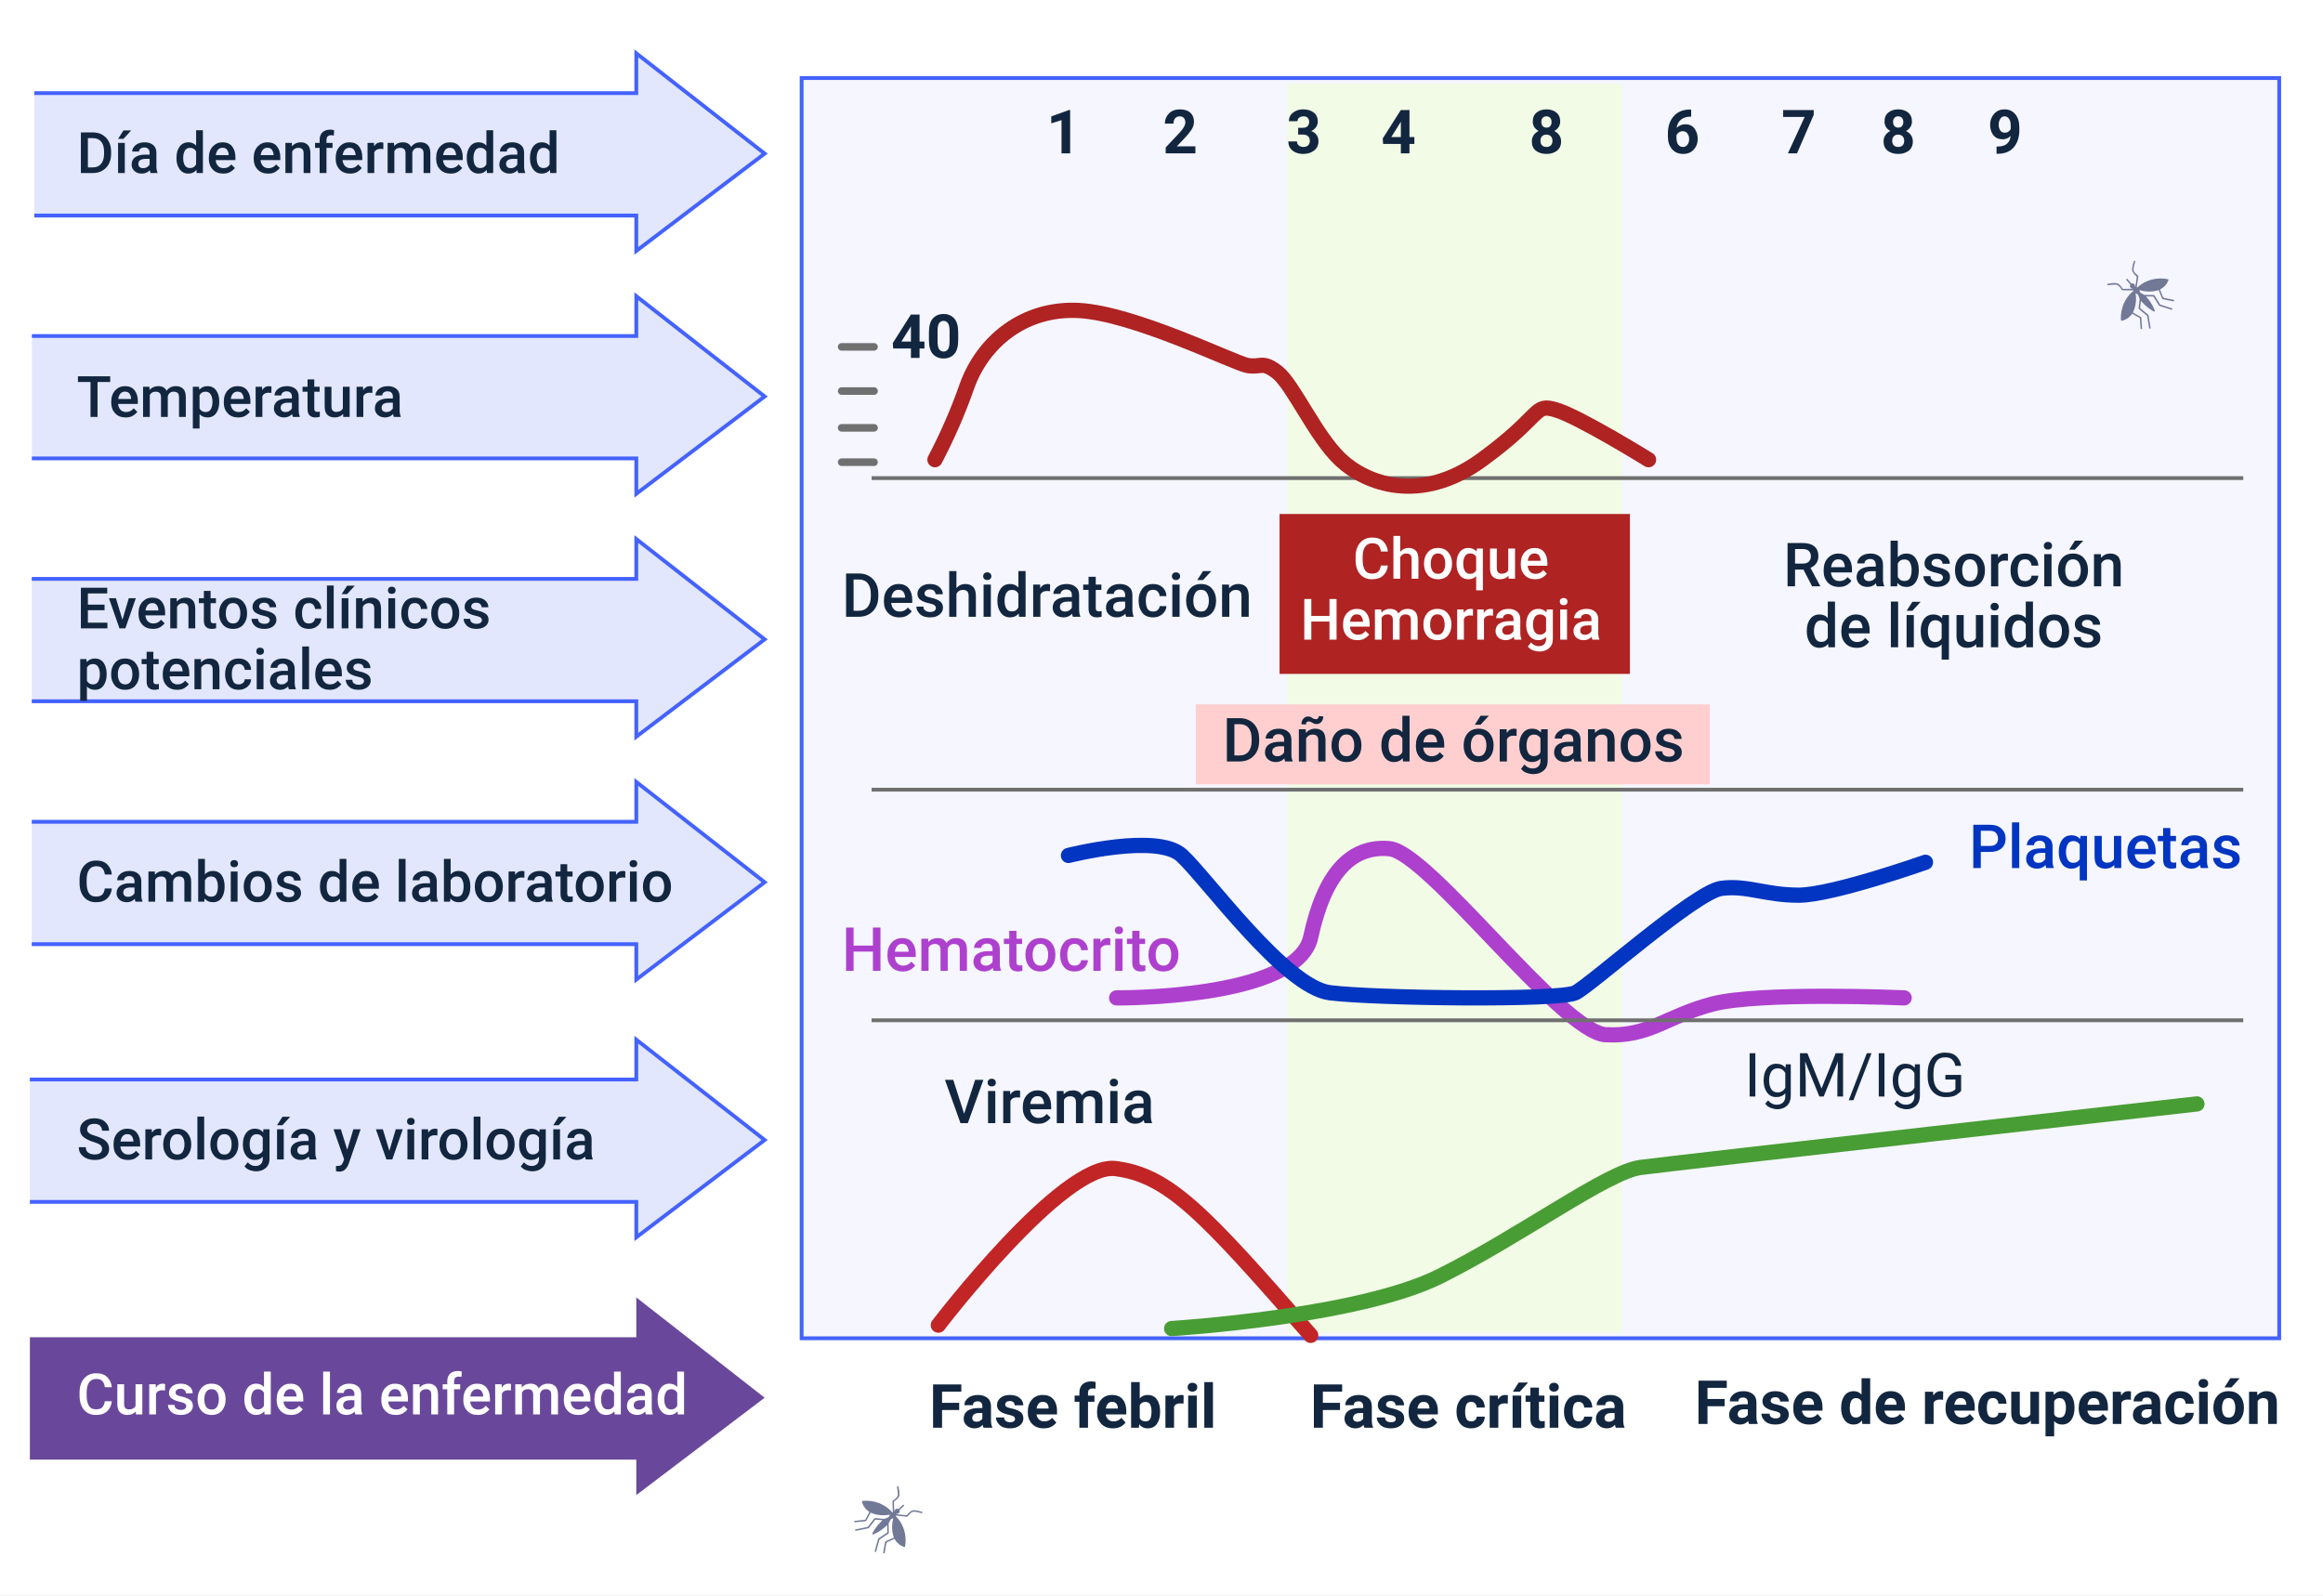
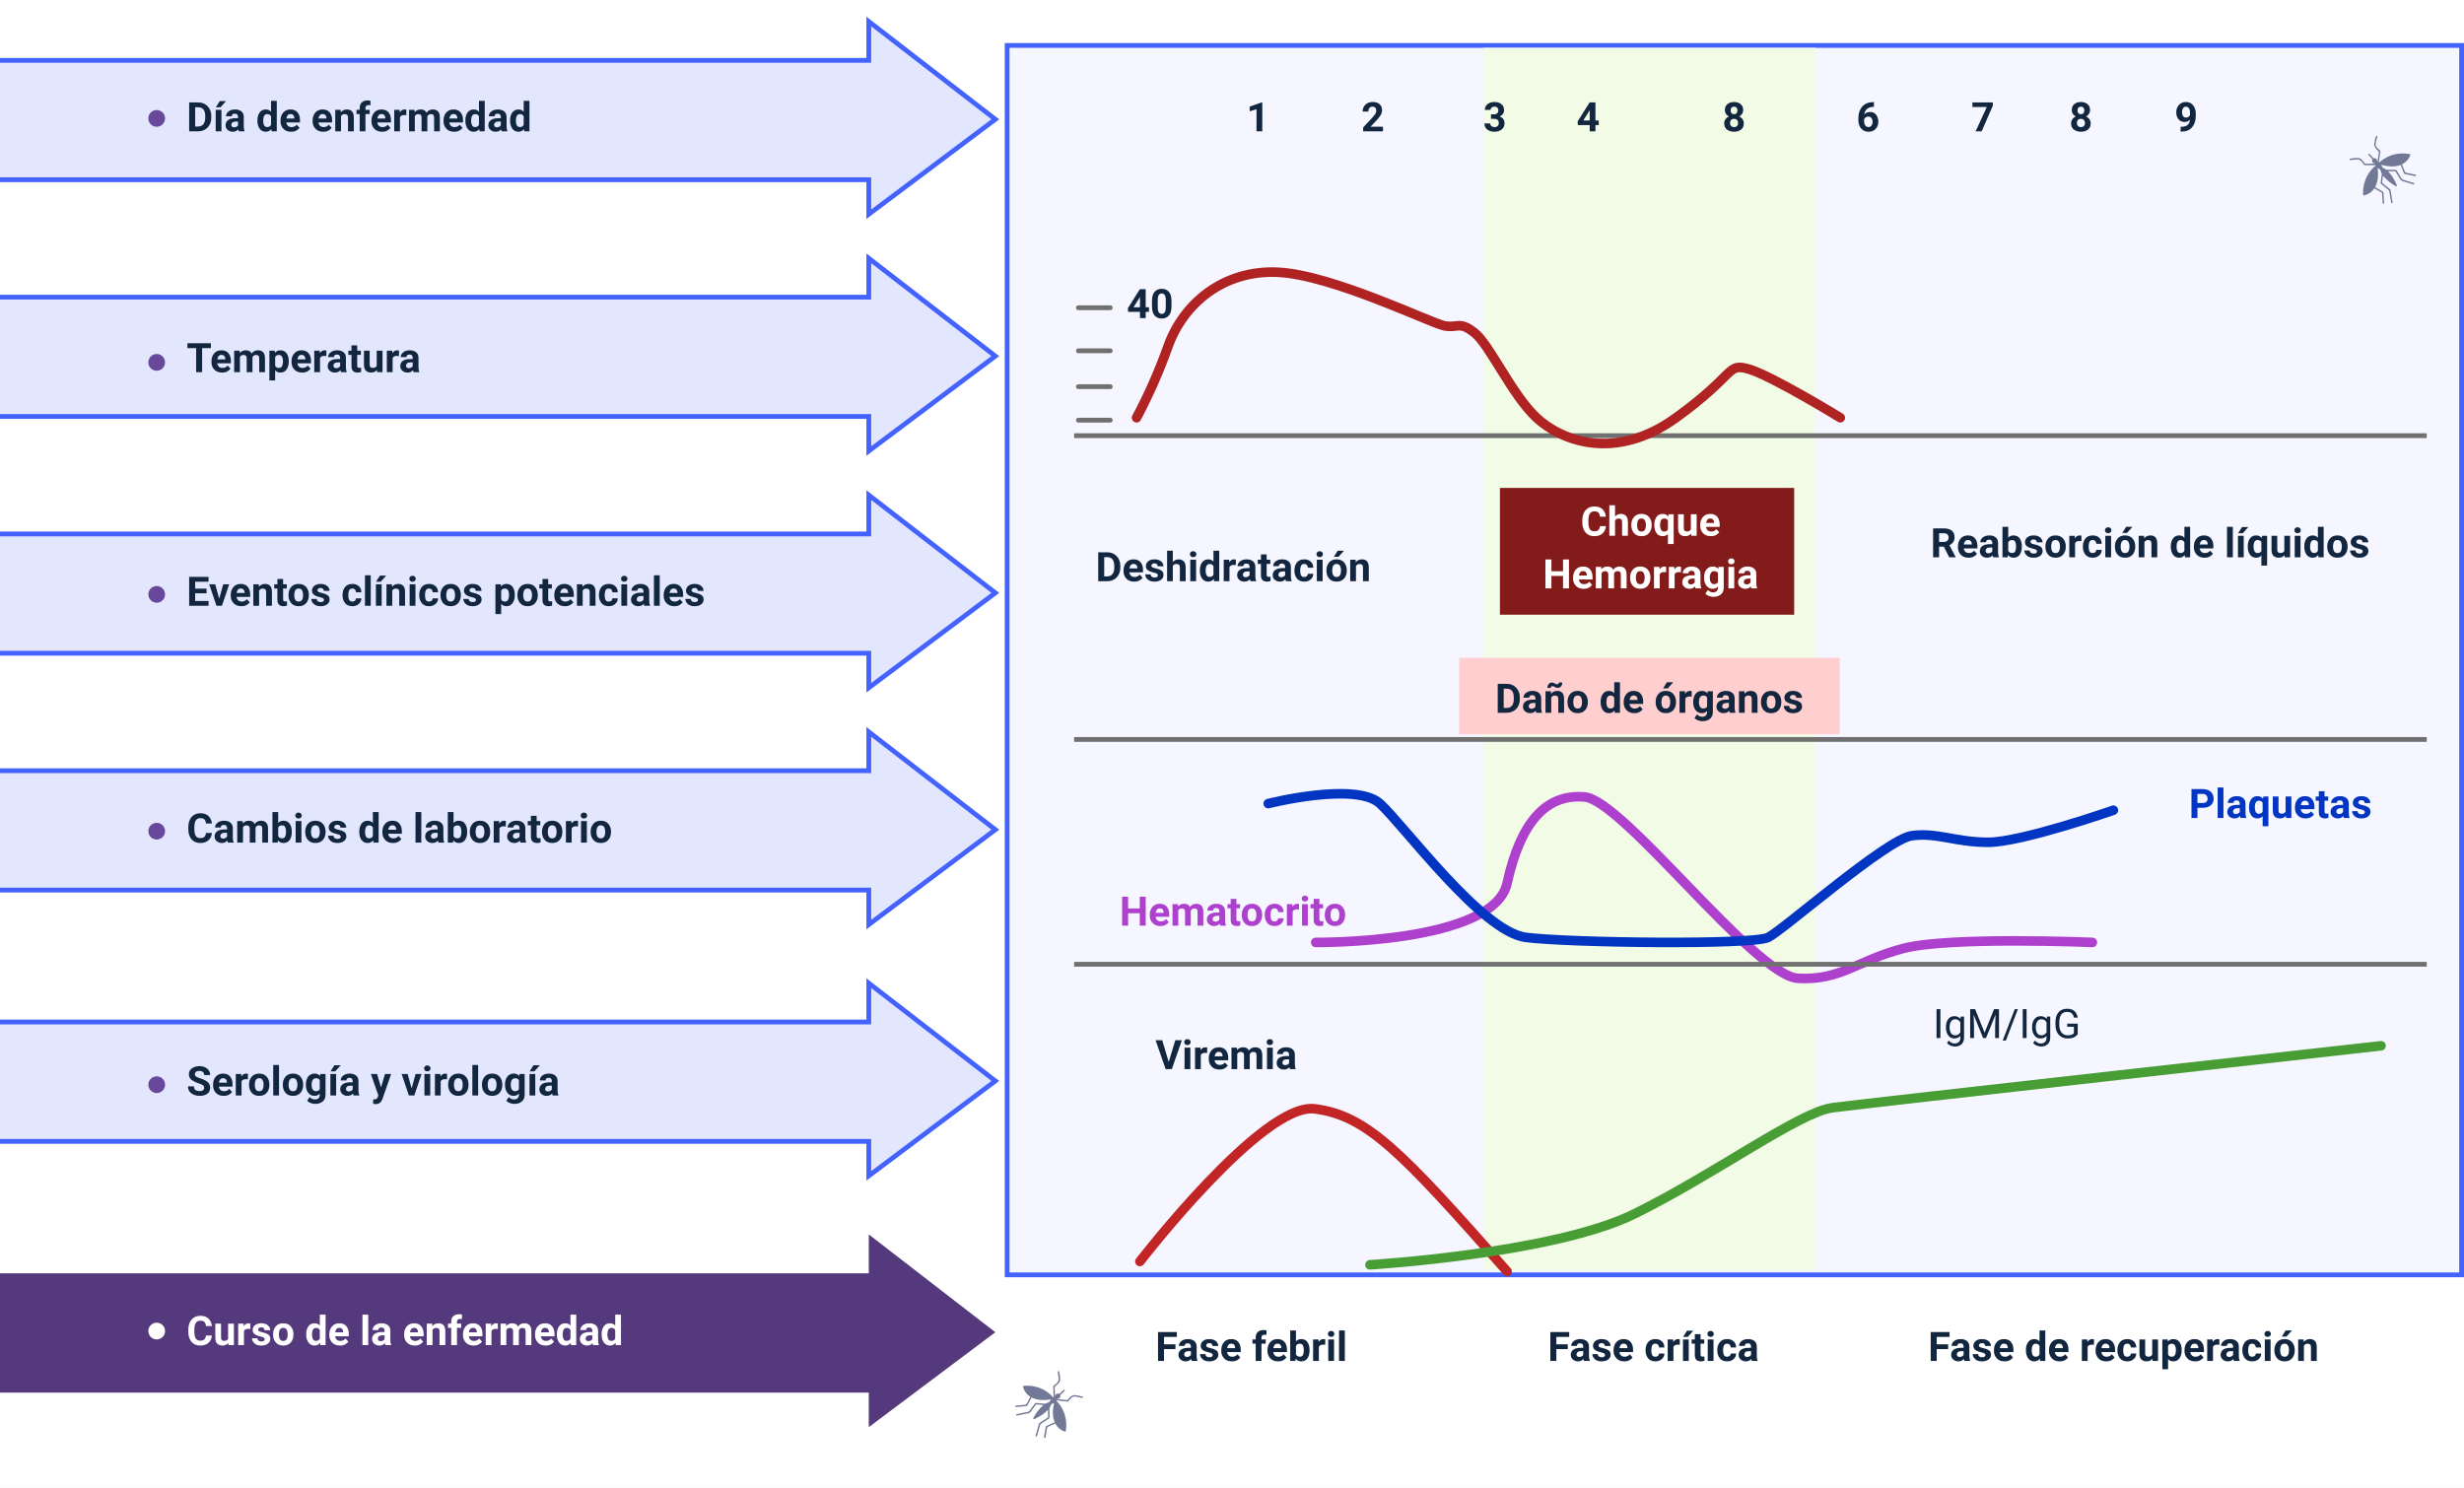
- <svg xmlns="http://www.w3.org/2000/svg" width="610" height="419" viewBox="0 0 610 419">
+ <svg xmlns="http://www.w3.org/2000/svg" width="1030" height="622" viewBox="0 0 1030 622">
  <defs>
    <clipPath id="clip-path">
-       <rect id="Rectángulo_46407" data-name="Rectángulo 46407" width="16.45" height="16.294" fill="#727997" />
+       <rect id="Rectángulo_46405" data-name="Rectángulo 46405" width="26" height="25.754" fill="#727997" />
    </clipPath>
  </defs>
-   <g id="Grupo_160358" data-name="Grupo 160358" transform="translate(6695 10591)">
-     <g id="Grupo_160357" data-name="Grupo 160357">
-       <rect id="Rectángulo_46403" data-name="Rectángulo 46403" width="610" height="419" transform="translate(-6695 -10591)" fill="#fff" />
-       <g id="Trazado_600399" data-name="Trazado 600399" transform="translate(-6485 -10571)" fill="#f5f6ff">
-         <path d="M 388.5 331.5 L 0.5 331.5 L 0.5 0.5 L 388.5 0.5 L 388.5 331.5 Z" stroke="none" />
-         <path d="M 1 1 L 1 331 L 388 331 L 388 1 L 1 1 M 0 0 L 389 0 L 389 332 L 0 332 L 0 0 Z" stroke="none" fill="#4462fe" />
-       </g>
-       <text id="Fase_febril" data-name="Fase febril" transform="translate(-6451 -10216)" fill="#12263f" font-size="16" font-family="Roboto-Bold, Roboto" font-weight="700">
-         <tspan x="0" y="0">Fase febril</tspan>
-       </text>
-       <text id="Viremia_" data-name="Viremia " transform="translate(-6447 -10296)" fill="#12263f" font-size="16" font-family="Roboto-Medium, Roboto" font-weight="500">
-         <tspan x="0" y="0">Viremia </tspan>
-       </text>
-       <text id="Plaquetas" transform="translate(-6178 -10363)" fill="#0235c1" font-size="16" font-family="Roboto-Medium, Roboto" font-weight="500">
-         <tspan x="0" y="0">Plaquetas</tspan>
-       </text>
-       <text id="IgM_IgG" data-name="IgM/IgG" transform="translate(-6237 -10303)" fill="#12263f" font-size="16" font-family="Roboto-Regular, Roboto">
-         <tspan x="0" y="0">IgM/IgG</tspan>
-       </text>
-       <text id="Hematocrito" transform="translate(-6474 -10336)" fill="#ae40ce" font-size="16" font-family="Roboto-Medium, Roboto" font-weight="500">
-         <tspan x="0" y="0">Hematocrito</tspan>
-       </text>
-       <text id="Deshidratación" transform="translate(-6474 -10429)" fill="#12263f" font-size="16" font-family="Roboto-Medium, Roboto" font-weight="500">
-         <tspan x="0" y="0">Deshidratación</tspan>
-       </text>
-       <text id="_40" data-name="40" transform="translate(-6461 -10497)" fill="#12263f" font-size="16" font-family="Roboto-Bold, Roboto" font-weight="700">
-         <tspan x="0" y="0">40</tspan>
-       </text>
-       <text id="Reabsorción_de_líquidos" data-name="Reabsorción de líquidos" transform="translate(-6182 -10437)" fill="#12263f" font-size="16" font-family="Roboto-Medium, Roboto" font-weight="500">
-         <tspan x="-44.773" y="0">Reabsorción</tspan>
-         <tspan x="-39.176" y="16">de líquidos</tspan>
-       </text>
-       <text id="Fase_crítica" data-name="Fase crítica" transform="translate(-6351 -10216)" fill="#12263f" font-size="16" font-family="Roboto-Bold, Roboto" font-weight="700">
-         <tspan x="0" y="0">Fase crítica</tspan>
-       </text>
-       <text id="Fase_de_recuperación" data-name="Fase de recuperación" transform="translate(-6250 -10217)" fill="#12263f" font-size="16" font-family="Roboto-Bold, Roboto" font-weight="700">
-         <tspan x="0" y="0">Fase de recuperación</tspan>
-       </text>
-       <rect id="Rectángulo_46399" data-name="Rectángulo 46399" width="88" height="328" transform="translate(-6357 -10569)" fill="#f2fbe6" />
-       <path id="Trazado_600383" data-name="Trazado 600383" d="M-7541-10314.652s47.408.439,50.96-15.949,10.327-24.136,20.636-23.241,45.362,48.27,56.849,48.866,15.611-4.767,27.982-8.045,50.369-1.631,50.369-1.631" transform="translate(1139.218 -14.255)" fill="none" stroke="#ae40ce" stroke-linecap="round" stroke-width="4" />
-       <path id="Trazado_600384" data-name="Trazado 600384" d="M-7614.492-10182.316s32.7-42.906,46.54-41.119,22.94,11.324,51.235,43.8" transform="translate(1165.895 -60.636)" fill="none" stroke="#c12525" stroke-linecap="round" stroke-width="4" />
-       <path id="Trazado_600385" data-name="Trazado 600385" d="M-7518.312-10190.766s48.9-2.98,70.4-13.707,43.887-27.412,52.725-28.6,146.1-16.687,146.1-16.687" transform="translate(1130.982 -51.293)" fill="none" stroke="#489d34" stroke-linecap="round" stroke-width="4" />
-       <path id="Trazado_600375" data-name="Trazado 600375" d="M-6524-10447.449h158.086v-10.46l33.7,26.341-33.7,25.564v-9.3H-6524" transform="translate(-161.998 -119.091)" fill="#e2e7fe" stroke="#4462fe" stroke-width="1" />
-       <path id="Trazado_600386" data-name="Trazado 600386" d="M-6525-10447.449h158.723v-10.46l33.7,26.341-33.7,25.564v-9.3H-6525" transform="translate(-161.634 -55.298)" fill="#e2e7fe" stroke="#4462fe" stroke-width="1" />
-       <path id="Trazado_600387" data-name="Trazado 600387" d="M-6525.04-10447.449h158.748v-10.46l33.7,26.341-33.7,25.564v-9.3H-6525.04" transform="translate(-161.62 8.494)" fill="#e2e7fe" stroke="#4462fe" stroke-width="1" />
-       <path id="Trazado_600388" data-name="Trazado 600388" d="M-6525.04-10447.449h158.748v-10.46l33.7,26.341-33.7,25.564v-9.3H-6525.04" transform="translate(-161.62 72.288)" fill="#e2e7fe" stroke="#4462fe" stroke-width="1" />
-       <path id="Trazado_600389" data-name="Trazado 600389" d="M-6525.821-10447.449h159.246v-10.46l33.7,26.341-33.7,25.564v-9.3h-159.246" transform="translate(-161.336 139.984)" fill="#e2e7fe" stroke="#4462fe" stroke-width="1" />
-       <path id="Trazado_600390" data-name="Trazado 600390" d="M-6525.821-10447.449h159.246v-10.46l33.7,26.341-33.7,25.564v-9.3h-159.246" transform="translate(-161.336 207.681)" fill="#69489b" />
-       <text id="Temperatura" transform="translate(-6674.857 -10481.5)" fill="#12263f" font-size="15" font-family="Roboto-Medium, Roboto" font-weight="500">
-         <tspan x="0" y="0">Temperatura</tspan>
-       </text>
-       <text id="Eventos_clínicos_potenciales" data-name="Eventos clínicos potenciales" transform="translate(-6674.857 -10425.963)" fill="#12263f" font-size="15" font-family="Roboto-Medium, Roboto" font-weight="500">
-         <tspan x="0" y="0">Eventos clínicos</tspan>
-         <tspan x="0" y="16">potenciales</tspan>
-       </text>
-       <text id="Cambios_de_laboratorio" data-name="Cambios de laboratorio" transform="translate(-6674.857 -10354.169)" fill="#12263f" font-size="15" font-family="Roboto-Medium, Roboto" font-weight="500">
-         <tspan x="0" y="0">Cambios de laboratorio</tspan>
-       </text>
-       <text id="Serología_y_virología" data-name="Serología y virología" transform="translate(-6674.857 -10286.473)" fill="#12263f" font-size="15" font-family="Roboto-Medium, Roboto" font-weight="500">
-         <tspan x="0" y="0">Serología y virología</tspan>
-       </text>
-       <text id="Curso_de_la_enfermedad" data-name="Curso de la enfermedad" transform="translate(-6674.857 -10219.5)" fill="#fff" font-size="15" font-family="Roboto-Medium, Roboto" font-weight="500">
-         <tspan x="0" y="0">Curso de la enfermedad</tspan>
-       </text>
-       <text id="Día_de_enfermedad" data-name="Día de enfermedad" transform="translate(-6674.857 -10545.547)" fill="#12263f" font-size="15" font-family="Roboto-Medium, Roboto" font-weight="500">
-         <tspan x="0" y="0">Día de enfermedad</tspan>
-       </text>
-       <text id="_1" data-name="1" transform="translate(-6420.255 -10550.728)" fill="#12263f" font-size="16" font-family="Roboto-Bold, Roboto" font-weight="700">
-         <tspan x="0" y="0">1</tspan>
-       </text>
-       <text id="_2" data-name="2" transform="translate(-6389.679 -10550.728)" fill="#12263f" font-size="16" font-family="Roboto-Bold, Roboto" font-weight="700">
-         <tspan x="0" y="0">2</tspan>
-       </text>
-       <text id="_3" data-name="3" transform="translate(-6357.192 -10550.728)" fill="#12263f" font-size="16" font-family="Roboto-Bold, Roboto" font-weight="700">
-         <tspan x="0" y="0">3</tspan>
-       </text>
-       <text id="_4" data-name="4" transform="translate(-6332.349 -10550.728)" fill="#12263f" font-size="16" font-family="Roboto-Bold, Roboto" font-weight="700">
-         <tspan x="0" y="0">4</tspan>
-       </text>
-       <text id="_8" data-name="8" transform="translate(-6293.492 -10550.728)" fill="#12263f" font-size="16" font-family="Roboto-Bold, Roboto" font-weight="700">
-         <tspan x="0" y="0">8</tspan>
-       </text>
-       <text id="_6" data-name="6" transform="translate(-6257.82 -10550.728)" fill="#12263f" font-size="16" font-family="Roboto-Bold, Roboto" font-weight="700">
-         <tspan x="0" y="0">6</tspan>
-       </text>
-       <text id="_7" data-name="7" transform="translate(-6227.244 -10550.728)" fill="#12263f" font-size="16" font-family="Roboto-Bold, Roboto" font-weight="700">
-         <tspan x="0" y="0">7</tspan>
-       </text>
-       <text id="_8-2" data-name="8" transform="translate(-6201.127 -10550.728)" fill="#12263f" font-size="16" font-family="Roboto-Bold, Roboto" font-weight="700">
-         <tspan x="0" y="0">8</tspan>
-       </text>
-       <text id="_9" data-name="9" transform="translate(-6173.099 -10550.728)" fill="#12263f" font-size="16" font-family="Roboto-Bold, Roboto" font-weight="700">
-         <tspan x="0" y="0">9</tspan>
-       </text>
-       <path id="Trazado_600391" data-name="Trazado 600391" d="M-7642-10504.849h360.178" transform="translate(1175.881 39.423)" fill="none" stroke="#707070" stroke-width="1" />
-       <path id="Trazado_600392" data-name="Trazado 600392" d="M-7642-10504.849h360.178" transform="translate(1175.881 121.258)" fill="none" stroke="#707070" stroke-width="1" />
-       <path id="Trazado_600393" data-name="Trazado 600393" d="M-7642-10504.849h360.178" transform="translate(1175.881 181.829)" fill="none" stroke="#707070" stroke-width="1" />
-       <path id="Trazado_600394" data-name="Trazado 600394" d="M-7640.215-10558.335h8.489" transform="translate(1166.233 58.444)" fill="none" stroke="#707070" stroke-linecap="round" stroke-width="2" />
-       <path id="Trazado_600395" data-name="Trazado 600395" d="M-7640.215-10558.335h8.489" transform="translate(1166.233 70.043)" fill="none" stroke="#707070" stroke-linecap="round" stroke-width="2" />
-       <path id="Trazado_600396" data-name="Trazado 600396" d="M-7640.215-10558.335h8.489" transform="translate(1166.233 79.708)" fill="none" stroke="#707070" stroke-linecap="round" stroke-width="2" />
-       <path id="Trazado_600397" data-name="Trazado 600397" d="M-7640.215-10558.335h8.489" transform="translate(1166.233 88.729)" fill="none" stroke="#707070" stroke-linecap="round" stroke-width="2" />
-       <rect id="Rectángulo_46400" data-name="Rectángulo 46400" width="92" height="42" transform="translate(-6359 -10456)" fill="#af2323" />
-       <path id="Trazado_600381" data-name="Trazado 600381" d="M-7615.891-10534.007a143.085,143.085,0,0,0,8.383-19.253c4.079-11.46,14.728-20.629,29.229-19.941s40.785,13.753,44.41,14.44,3.852-1.375,7.93,1.834,9.969,16.731,16.541,22.92,20.846,11.919,37.159,0,13.368-14.9,19.486-13.064,24.244,13.064,24.244,13.064" transform="translate(1166.404 63.743)" fill="none" stroke="#af2323" stroke-linecap="round" stroke-width="4" />
-       <rect id="Rectángulo_46401" data-name="Rectángulo 46401" width="135" height="21" transform="translate(-6381 -10406)" fill="#ffcfcf" />
-       <text id="Daño_de_órganos" data-name="Daño de órganos" transform="translate(-6374 -10391)" fill="#12263f" font-size="16" font-family="Roboto-Medium, Roboto" font-weight="500">
-         <tspan x="0" y="0">Daño de órganos</tspan>
-       </text>
-       <path id="Trazado_600382" data-name="Trazado 600382" d="M-7560.853-10352.492s23.27-5.959,29.75,0,27.1,34.563,38.881,36.054,60.383,2.085,64.507,0,31.517-26.519,38.292-27.412,11.488,1.787,20.324,1.787,33.285-8.641,33.285-8.641" transform="translate(1146.424 -13.818)" fill="none" stroke="#0235c1" stroke-linecap="round" stroke-width="4" />
-       <text id="Choque_Hemorragia" data-name="Choque Hemorragia" transform="translate(-6314 -10439)" fill="#fff" font-size="15" font-family="Roboto-Medium, Roboto" font-weight="500">
-         <tspan x="-25.781" y="0">Choque</tspan>
-         <tspan x="-39.595" y="16">Hemorragia</tspan>
-       </text>
-       <g id="Grupo_160355" data-name="Grupo 160355" transform="translate(-6144.346 -10514.081) rotate(-41)" clip-path="url(#clip-path)">
-         <path id="Trazado_600402" data-name="Trazado 600402" d="M12.705,10.081A8.343,8.343,0,0,1,8.874,6.712c-.088.241-.172.461-.245.685-.012.038.017.092.032.136.106.3.208.6.322.9a.6.6,0,0,0,.151.227c.542.488,1.084.975,1.637,1.45a.439.439,0,0,1,.162.459q-.221,1.267-.423,2.538a.365.365,0,0,0,.06.222q.789,1.3,1.586,2.6c.035.058.069.117.109.185l-.33.178-.6-.973c-.373-.61-.739-1.224-1.123-1.827a.661.661,0,0,1-.089-.511c.142-.808.274-1.617.406-2.427a.208.208,0,0,0-.04-.163c-.446-.406-.9-.806-1.348-1.207-.007-.006-.022,0-.051-.008,0,.35.015.7,0,1.046a12.187,12.187,0,0,1-.685,3.242c-.024.072-.126.169-.186.166s-.157-.1-.183-.176A12.166,12.166,0,0,1,7.4,10.7c-.048-.5-.059-1.01-.086-1.513a.3.3,0,0,0-.06.039c-.413.368-.828.733-1.233,1.11a.311.311,0,0,0-.079.24c.136.847.285,1.692.424,2.538a.339.339,0,0,1-.032.215q-.9,1.47-1.8,2.933s-.01.007-.029.019L4.2,16.1c.037-.065.069-.123.1-.179.526-.862,1.054-1.723,1.574-2.588a.483.483,0,0,0,.071-.3q-.2-1.271-.422-2.538a.346.346,0,0,1,.124-.362C6.2,9.658,6.74,9.181,7.273,8.693a.968.968,0,0,0,.205-.339c.112-.264.212-.534.307-.805A.417.417,0,0,0,7.8,7.311c-.058-.2-.136-.4-.213-.612A8.347,8.347,0,0,1,3.746,10.08c.065.191.127.378.191.564.191.55.382,1.1.576,1.648a.3.3,0,0,1-.037.315q-.865,1.129-1.723,2.263c-.015.02-.034.036-.062.065L2.4,14.707l1.212-1.6c.16-.21.323-.417.475-.632a.234.234,0,0,0,.032-.183c-.234-.68-.476-1.358-.716-2.036a.777.777,0,0,0-.033-.07,4.314,4.314,0,0,1-2.6-.086,5.192,5.192,0,0,1-.6-.266c-.207-.1-.22-.186-.079-.365A9.574,9.574,0,0,1,2.378,7.356,8.967,8.967,0,0,1,6.487,5.9C6.854,5.866,7.228,5.9,7.6,5.9l.044-.057a.771.771,0,0,0-.115-.18q-.99-.872-1.989-1.735a.326.326,0,0,1-.122-.358A2.9,2.9,0,0,0,5.427,2.1a1.224,1.224,0,0,0-.343-.563C4.611,1.152,4.1.814,3.609.459c-.06-.043-.125-.081-.2-.127L3.588,0A9,9,0,0,1,5.451,1.33a1.558,1.558,0,0,1,.424,1.117c.01.355-.041.712-.057,1.068a.276.276,0,0,0,.056.2c.643.562,1.292,1.118,1.982,1.655-.012-.036-.013-.084-.037-.107a.666.666,0,0,1,.141-1.138.241.241,0,0,0,.078-.179c.006-.464,0-.929,0-1.394V2.354h.377v.519c0,.364,0,.728,0,1.092a.223.223,0,0,0,.079.162A.672.672,0,0,1,8.583,5.3l.074.1c.656-.565,1.306-1.12,1.947-1.684a.294.294,0,0,0,.059-.229A3.852,3.852,0,0,1,10.681,2a1.465,1.465,0,0,1,.452-.765A10.066,10.066,0,0,1,12.9,0l.167.319c-.373.248-.736.483-1.091.728-.165.114-.312.254-.473.374a1.325,1.325,0,0,0-.518,1.138,6.989,6.989,0,0,0,.106,1.025.305.305,0,0,1-.11.326c-.64.538-1.275,1.08-1.912,1.621a1.926,1.926,0,0,0-.184.161.418.418,0,0,0-.054.127.508.508,0,0,0,.13.044c.395.022.792.019,1.185.063a8.891,8.891,0,0,1,4.328,1.7,9.529,9.529,0,0,1,1.863,1.8c.165.209.155.277-.082.407a4.181,4.181,0,0,1-2.974.4l-.214-.047c-.2.587-.389,1.178-.617,1.753a.711.711,0,0,0,.128.819c.485.584.927,1.2,1.386,1.809.03.039.056.08.1.136l-.3.228c-.041-.045-.08-.083-.112-.125-.548-.719-1.092-1.441-1.644-2.158a.369.369,0,0,1-.06-.4c.258-.718.5-1.441.757-2.178" transform="translate(0 0)" fill="#727997" />
-       </g>
-       <g id="Grupo_160356" data-name="Grupo 160356" transform="translate(-6461.557 -10203.314) rotate(47)" clip-path="url(#clip-path)">
-         <path id="Trazado_600403" data-name="Trazado 600403" d="M12.705,10.081A8.343,8.343,0,0,1,8.874,6.712c-.088.241-.172.461-.245.685-.012.038.017.092.032.136.106.3.208.6.322.9a.6.6,0,0,0,.151.227c.542.488,1.084.975,1.637,1.45a.439.439,0,0,1,.162.459q-.221,1.267-.423,2.538a.365.365,0,0,0,.06.222q.789,1.3,1.586,2.6c.035.058.069.117.109.185l-.33.178-.6-.973c-.373-.61-.739-1.224-1.123-1.827a.661.661,0,0,1-.089-.511c.142-.808.274-1.617.406-2.427a.208.208,0,0,0-.04-.163c-.446-.406-.9-.806-1.348-1.207-.007-.006-.022,0-.051-.008,0,.35.015.7,0,1.046a12.187,12.187,0,0,1-.685,3.242c-.024.072-.126.169-.186.166s-.157-.1-.183-.176A12.166,12.166,0,0,1,7.4,10.7c-.048-.5-.059-1.01-.086-1.513a.3.3,0,0,0-.06.039c-.413.368-.828.733-1.233,1.11a.311.311,0,0,0-.079.24c.136.847.285,1.692.424,2.538a.339.339,0,0,1-.032.215q-.9,1.47-1.8,2.933s-.01.007-.029.019L4.2,16.1c.037-.065.069-.123.1-.179.526-.862,1.054-1.723,1.574-2.588a.483.483,0,0,0,.071-.3q-.2-1.271-.422-2.538a.346.346,0,0,1,.124-.362C6.2,9.658,6.74,9.181,7.273,8.693a.968.968,0,0,0,.205-.339c.112-.264.212-.534.307-.805A.417.417,0,0,0,7.8,7.311c-.058-.2-.136-.4-.213-.612A8.347,8.347,0,0,1,3.746,10.08c.065.191.127.378.191.564.191.55.382,1.1.576,1.648a.3.3,0,0,1-.037.315q-.865,1.129-1.723,2.263c-.015.02-.034.036-.062.065L2.4,14.707l1.212-1.6c.16-.21.323-.417.475-.632a.234.234,0,0,0,.032-.183c-.234-.68-.476-1.358-.716-2.036a.777.777,0,0,0-.033-.07,4.314,4.314,0,0,1-2.6-.086,5.192,5.192,0,0,1-.6-.266c-.207-.1-.22-.186-.079-.365A9.574,9.574,0,0,1,2.378,7.356,8.967,8.967,0,0,1,6.487,5.9C6.854,5.866,7.228,5.9,7.6,5.9l.044-.057a.771.771,0,0,0-.115-.18q-.99-.872-1.989-1.735a.326.326,0,0,1-.122-.358A2.9,2.9,0,0,0,5.427,2.1a1.224,1.224,0,0,0-.343-.563C4.611,1.152,4.1.814,3.609.459c-.06-.043-.125-.081-.2-.127L3.588,0A9,9,0,0,1,5.451,1.33a1.558,1.558,0,0,1,.424,1.117c.01.355-.041.712-.057,1.068a.276.276,0,0,0,.056.2c.643.562,1.292,1.118,1.982,1.655-.012-.036-.013-.084-.037-.107a.666.666,0,0,1,.141-1.138.241.241,0,0,0,.078-.179c.006-.464,0-.929,0-1.394V2.354h.377v.519c0,.364,0,.728,0,1.092a.223.223,0,0,0,.079.162A.672.672,0,0,1,8.583,5.3l.074.1c.656-.565,1.306-1.12,1.947-1.684a.294.294,0,0,0,.059-.229A3.852,3.852,0,0,1,10.681,2a1.465,1.465,0,0,1,.452-.765A10.066,10.066,0,0,1,12.9,0l.167.319c-.373.248-.736.483-1.091.728-.165.114-.312.254-.473.374a1.325,1.325,0,0,0-.518,1.138,6.989,6.989,0,0,0,.106,1.025.305.305,0,0,1-.11.326c-.64.538-1.275,1.08-1.912,1.621a1.926,1.926,0,0,0-.184.161.418.418,0,0,0-.054.127.508.508,0,0,0,.13.044c.395.022.792.019,1.185.063a8.891,8.891,0,0,1,4.328,1.7,9.529,9.529,0,0,1,1.863,1.8c.165.209.155.277-.082.407a4.181,4.181,0,0,1-2.974.4l-.214-.047c-.2.587-.389,1.178-.617,1.753a.711.711,0,0,0,.128.819c.485.584.927,1.2,1.386,1.809.03.039.056.08.1.136l-.3.228c-.041-.045-.08-.083-.112-.125-.548-.719-1.092-1.441-1.644-2.158a.369.369,0,0,1-.06-.4c.258-.718.5-1.441.757-2.178" transform="translate(0 0)" fill="#727997" />
-       </g>
+   <g id="Grupo_160350" data-name="Grupo 160350" transform="translate(-285 -1013)">
+     <rect id="Rectángulo_46402" data-name="Rectángulo 46402" width="1030" height="622" transform="translate(285 1013)" fill="#fff" />
+     <g id="Trazado_600398" data-name="Trazado 600398" transform="translate(705 1031)" fill="#f5f6ff">
+       <path d="M 609 515 L 1 515 L 1 1 L 609 1 L 609 515 Z" stroke="none" />
+       <path d="M 2 2 L 2 514 L 608 514 L 608 2 L 2 2 M 0 0 L 610 0 L 610 516 L 0 516 L 0 0 Z" stroke="none" fill="#4462fe" />
+     </g>
+     <path id="Trazado_600375" data-name="Trazado 600375" d="M-6639-10441.678h363.173v-16.231l52.9,40.878-52.9,39.674v-14.427H-6639" transform="translate(6924 11479.909)" fill="#e2e7fe" stroke="#4462fe" stroke-width="2" />
+     <path id="Trazado_600386" data-name="Trazado 600386" d="M-6639-10441.678h363.173v-16.231l52.9,40.878-52.9,39.674v-14.427H-6639" transform="translate(6924 11578.909)" fill="#e2e7fe" stroke="#4462fe" stroke-width="2" />
+     <path id="Trazado_600387" data-name="Trazado 600387" d="M-6639-10441.678h363.173v-16.231l52.9,40.878-52.9,39.674v-14.427H-6639" transform="translate(6924 11677.908)" fill="#e2e7fe" stroke="#4462fe" stroke-width="2" />
+     <path id="Trazado_600388" data-name="Trazado 600388" d="M-6639-10441.678h363.173v-16.231l52.9,40.878-52.9,39.674v-14.427H-6639" transform="translate(6924 11776.909)" fill="#e2e7fe" stroke="#4462fe" stroke-width="2" />
+     <path id="Trazado_600389" data-name="Trazado 600389" d="M-6639-10441.678h363.173v-16.231l52.9,40.878-52.9,39.674v-14.427H-6639" transform="translate(6924 11881.967)" fill="#e2e7fe" stroke="#4462fe" stroke-width="2" />
+     <path id="Trazado_600390" data-name="Trazado 600390" d="M-6639-10441.678h363.173v-16.231l52.9,40.878-52.9,39.674v-14.427H-6639" transform="translate(6924 11987.024)" fill="#54397c" />
+     <text id="Temperatura" transform="translate(363 1168.599)" fill="#12263f" font-size="17" font-family="Roboto-Bold, Roboto" font-weight="700">
+       <tspan x="0" y="0">Temperatura</tspan>
+     </text>
+     <text id="Eventos_clínicos_potenciales" data-name="Eventos clínicos potenciales" transform="translate(363 1266.275)" fill="#12263f" font-size="17" font-family="Roboto-Bold, Roboto" font-weight="700">
+       <tspan x="0" y="0">Eventos clínicos potenciales</tspan>
+     </text>
+     <text id="Cambios_de_laboratorio" data-name="Cambios de laboratorio" transform="translate(363 1365.275)" fill="#12263f" font-size="17" font-family="Roboto-Bold, Roboto" font-weight="700">
+       <tspan x="0" y="0">Cambios de laboratorio</tspan>
+     </text>
+     <text id="Serología_y_virología" data-name="Serología y virología" transform="translate(363 1471)" fill="#12263f" font-size="17" font-family="Roboto-Bold, Roboto" font-weight="700">
+       <tspan x="0" y="0">Serología y virología</tspan>
+     </text>
+     <text id="Curso_de_la_enfermedad" data-name="Curso de la enfermedad" transform="translate(363 1575.391)" fill="#fff" font-size="17" font-family="Roboto-Bold, Roboto" font-weight="700">
+       <tspan x="0" y="0">Curso de la enfermedad</tspan>
+     </text>
+     <text id="Fase_febril" data-name="Fase febril" transform="translate(768 1582)" fill="#12263f" font-size="17" font-family="Roboto-Bold, Roboto" font-weight="700">
+       <tspan x="0" y="0">Fase febril</tspan>
+     </text>
+     <text id="Viremia_" data-name="Viremia " transform="translate(768 1460)" fill="#12263f" font-size="17" font-family="Roboto-Bold, Roboto" font-weight="700">
+       <tspan x="0" y="0">Viremia </tspan>
+     </text>
+     <text id="Plaquetas" transform="translate(1200 1355)" fill="#0235c1" font-size="17" font-family="Roboto-Bold, Roboto" font-weight="700">
+       <tspan x="0" y="0">Plaquetas</tspan>
+     </text>
+     <text id="IgM_IgG" data-name="IgM/IgG" transform="translate(1093 1447)" fill="#12263f" font-size="17" font-family="Roboto-Regular, Roboto">
+       <tspan x="0" y="0">IgM/IgG</tspan>
+     </text>
+     <text id="Hematocrito" transform="translate(753 1400)" fill="#ae40ce" font-size="17" font-family="Roboto-Bold, Roboto" font-weight="700">
+       <tspan x="0" y="0">Hematocrito</tspan>
+     </text>
+     <text id="Deshidratación" transform="translate(743 1256)" fill="#12263f" font-size="17" font-family="Roboto-Bold, Roboto" font-weight="700">
+       <tspan x="0" y="0">Deshidratación</tspan>
+     </text>
+     <text id="_40" data-name="40" transform="translate(756 1146)" fill="#12263f" font-size="17" font-family="Roboto-Bold, Roboto" font-weight="700">
+       <tspan x="0" y="0">40</tspan>
+     </text>
+     <text id="Reabsorción_de_líquidos" data-name="Reabsorción de líquidos" transform="translate(1092 1246)" fill="#12263f" font-size="17" font-family="Roboto-Bold, Roboto" font-weight="700">
+       <tspan x="0" y="0">Reabsorción de líquidos</tspan>
+     </text>
+     <text id="Fase_crítica" data-name="Fase crítica" transform="translate(932 1582)" fill="#12263f" font-size="17" font-family="Roboto-Bold, Roboto" font-weight="700">
+       <tspan x="0" y="0">Fase crítica</tspan>
+     </text>
+     <text id="Fase_de_recuperación" data-name="Fase de recuperación" transform="translate(1091 1582)" fill="#12263f" font-size="17" font-family="Roboto-Bold, Roboto" font-weight="700">
+       <tspan x="0" y="0">Fase de recuperación</tspan>
+     </text>
+     <rect id="Rectángulo_46399" data-name="Rectángulo 46399" width="139" height="511" transform="translate(905 1033)" fill="#f2fbe6" />
+     <path id="Trazado_600383" data-name="Trazado 600383" d="M-7541-10292.984s74.424.681,80-24.752,16.211-37.456,32.4-36.068,71.211,74.91,89.245,75.835,24.507-7.4,43.929-12.484,79.072-2.53,79.072-2.53" transform="translate(8376 11700)" fill="none" stroke="#ae40ce" stroke-linecap="round" stroke-width="4" />
+     <path id="Trazado_600384" data-name="Trazado 600384" d="M-7614.493-10159.593s51.328-66.587,73.061-63.812,36.013,17.572,80.432,67.975" transform="translate(8376 11700)" fill="none" stroke="#c12525" stroke-linecap="round" stroke-width="4" />
+     <path id="Trazado_600385" data-name="Trazado 600385" d="M-7518.312-10158.205s76.76-4.625,110.516-21.271,68.9-42.541,82.771-44.391,229.355-25.9,229.355-25.9" transform="translate(8376 11700)" fill="none" stroke="#489d34" stroke-linecap="round" stroke-width="4" />
+     <text id="Día_de_enfermedad" data-name="Día de enfermedad" transform="translate(363 1067.909)" fill="#12263f" font-size="17" font-family="Roboto-Bold, Roboto" font-weight="700">
+       <tspan x="0" y="0">Día de enfermedad</tspan>
+     </text>
+     <circle id="Elipse_5642" data-name="Elipse 5642" cx="3.5" cy="3.5" r="3.5" transform="translate(347 1059)" fill="#69489b" />
+     <circle id="Elipse_5643" data-name="Elipse 5643" cx="3.5" cy="3.5" r="3.5" transform="translate(347 1161)" fill="#69489b" />
+     <circle id="Elipse_5644" data-name="Elipse 5644" cx="3.5" cy="3.5" r="3.5" transform="translate(347 1258)" fill="#69489b" />
+     <circle id="Elipse_5645" data-name="Elipse 5645" cx="3.5" cy="3.5" r="3.5" transform="translate(347 1357)" fill="#69489b" />
+     <circle id="Elipse_5646" data-name="Elipse 5646" cx="3.5" cy="3.5" r="3.5" transform="translate(347 1463)" fill="#69489b" />
+     <circle id="Elipse_5647" data-name="Elipse 5647" cx="3.5" cy="3.5" r="3.5" transform="translate(347 1566)" fill="#fff" />
+     <text id="_1" data-name="1" transform="translate(806 1067.909)" fill="#12263f" font-size="17" font-family="Roboto-Bold, Roboto" font-weight="700">
+       <tspan x="0" y="0">1</tspan>
+     </text>
+     <text id="_2" data-name="2" transform="translate(854 1067.909)" fill="#12263f" font-size="17" font-family="Roboto-Bold, Roboto" font-weight="700">
+       <tspan x="0" y="0">2</tspan>
+     </text>
+     <text id="_3" data-name="3" transform="translate(905 1067.909)" fill="#12263f" font-size="17" font-family="Roboto-Bold, Roboto" font-weight="700">
+       <tspan x="0" y="0">3</tspan>
+     </text>
+     <text id="_4" data-name="4" transform="translate(944 1067.909)" fill="#12263f" font-size="17" font-family="Roboto-Bold, Roboto" font-weight="700">
+       <tspan x="0" y="0">4</tspan>
+     </text>
+     <text id="_8" data-name="8" transform="translate(1005 1067.909)" fill="#12263f" font-size="17" font-family="Roboto-Bold, Roboto" font-weight="700">
+       <tspan x="0" y="0">8</tspan>
+     </text>
+     <text id="_6" data-name="6" transform="translate(1061 1067.909)" fill="#12263f" font-size="17" font-family="Roboto-Bold, Roboto" font-weight="700">
+       <tspan x="0" y="0">6</tspan>
+     </text>
+     <text id="_7" data-name="7" transform="translate(1109 1067.909)" fill="#12263f" font-size="17" font-family="Roboto-Bold, Roboto" font-weight="700">
+       <tspan x="0" y="0">7</tspan>
+     </text>
+     <text id="_8-2" data-name="8" transform="translate(1150 1067.909)" fill="#12263f" font-size="17" font-family="Roboto-Bold, Roboto" font-weight="700">
+       <tspan x="0" y="0">8</tspan>
+     </text>
+     <text id="_9" data-name="9" transform="translate(1194 1067.909)" fill="#12263f" font-size="17" font-family="Roboto-Bold, Roboto" font-weight="700">
+       <tspan x="0" y="0">9</tspan>
+     </text>
+     <path id="Trazado_600391" data-name="Trazado 600391" d="M-7642-10504.849h565.429" transform="translate(8376 11700)" fill="none" stroke="#707070" stroke-width="2" />
+     <path id="Trazado_600392" data-name="Trazado 600392" d="M-7642-10504.849h565.429" transform="translate(8376 11827)" fill="none" stroke="#707070" stroke-width="2" />
+     <path id="Trazado_600393" data-name="Trazado 600393" d="M-7642-10504.849h565.429" transform="translate(8376 11921)" fill="none" stroke="#707070" stroke-width="2" />
+     <path id="Trazado_600394" data-name="Trazado 600394" d="M-7640.215-10558.335h13.326" transform="translate(8376 11700)" fill="none" stroke="#707070" stroke-linecap="round" stroke-width="2" />
+     <path id="Trazado_600395" data-name="Trazado 600395" d="M-7640.215-10558.335h13.326" transform="translate(8376 11718)" fill="none" stroke="#707070" stroke-linecap="round" stroke-width="2" />
+     <path id="Trazado_600396" data-name="Trazado 600396" d="M-7640.215-10558.335h13.326" transform="translate(8376 11733)" fill="none" stroke="#707070" stroke-linecap="round" stroke-width="2" />
+     <path id="Trazado_600397" data-name="Trazado 600397" d="M-7640.215-10558.335h13.326" transform="translate(8376 11747)" fill="none" stroke="#707070" stroke-linecap="round" stroke-width="2" />
+     <rect id="Rectángulo_46400" data-name="Rectángulo 46400" width="123" height="53" transform="translate(912 1217)" fill="#841b1b" />
+     <text id="Choque_Hemorragia" data-name="Choque Hemorragia" transform="translate(975 1237)" fill="#fff" font-size="17" font-family="Roboto-Bold, Roboto" font-weight="700">
+       <tspan x="-29.277" y="0">Choque</tspan>
+       <tspan x="-45.061" y="22">Hemorragia</tspan>
+     </text>
+     <path id="Trazado_600381" data-name="Trazado 600381" d="M-7615.891-10512.355a220.778,220.778,0,0,0,13.161-29.879c6.4-17.785,23.12-32.014,45.885-30.946s64.026,21.342,69.717,22.409,6.047-2.134,12.45,2.846,15.65,25.967,25.966,35.57,32.725,18.5,58.335,0,20.986-23.121,30.59-20.275,38.06,20.275,38.06,20.275" transform="translate(8376 11700)" fill="none" stroke="#af2323" stroke-linecap="round" stroke-width="4" />
+     <rect id="Rectángulo_46401" data-name="Rectángulo 46401" width="159" height="32" transform="translate(895 1288)" fill="#ffcfcf" />
+     <text id="Daño_de_órganos" data-name="Daño de órganos" transform="translate(910 1311)" fill="#12263f" font-size="17" font-family="Roboto-Bold, Roboto" font-weight="700">
+       <tspan x="0" y="0">Daño de órganos</tspan>
+     </text>
+     <path id="Trazado_600382" data-name="Trazado 600382" d="M-7560.853-10351.03s36.531-9.248,46.7,0,42.541,53.639,61.038,55.951,94.793,3.236,101.268,0,49.478-41.153,60.113-42.541,18.034,2.774,31.906,2.774,52.252-13.41,52.252-13.41" transform="translate(8376 11700)" fill="none" stroke="#0235c1" stroke-linecap="round" stroke-width="4" />
+     <g id="Grupo_160353" data-name="Grupo 160353" transform="translate(1262.911 1083.115) rotate(-41)" clip-path="url(#clip-path)">
+       <path id="Trazado_600400" data-name="Trazado 600400" d="M20.082,15.934c-2.7-1.028-4.484-3.044-6.056-5.325-.139.382-.271.729-.387,1.082-.02.06.026.145.051.215.167.475.329.951.509,1.421a.956.956,0,0,0,.239.359c.856.771,1.713,1.541,2.587,2.292a.693.693,0,0,1,.256.726q-.349,2-.668,4.012a.576.576,0,0,0,.094.35q1.247,2.061,2.507,4.115c.056.092.109.186.172.293l-.522.281-.941-1.537c-.59-.964-1.168-1.935-1.776-2.888a1.045,1.045,0,0,1-.141-.808c.224-1.277.434-2.556.641-3.835a.329.329,0,0,0-.063-.257c-.7-.642-1.419-1.274-2.131-1.908-.011-.01-.035-.006-.081-.013,0,.554.023,1.105,0,1.654a19.263,19.263,0,0,1-1.083,5.124c-.038.114-.2.268-.295.262s-.248-.16-.289-.279a19.23,19.23,0,0,1-1.01-4.355c-.076-.8-.093-1.6-.136-2.391a.468.468,0,0,0-.1.062c-.653.581-1.309,1.159-1.949,1.754a.491.491,0,0,0-.124.379c.215,1.338.45,2.674.671,4.011a.536.536,0,0,1-.051.339Q8.589,23.391,7.155,25.7c0,.008-.016.011-.046.03l-.466-.29c.059-.1.109-.194.164-.283.831-1.363,1.666-2.723,2.488-4.09a.763.763,0,0,0,.112-.467q-.313-2.009-.666-4.012a.546.546,0,0,1,.2-.572c.858-.754,1.717-1.508,2.559-2.279a1.529,1.529,0,0,0,.325-.536c.177-.418.336-.844.485-1.272a.66.66,0,0,0,.017-.377c-.092-.317-.215-.626-.336-.967-1.57,2.284-3.359,4.313-6.066,5.344.1.3.2.6.3.892.3.869.6,1.738.91,2.605a.477.477,0,0,1-.059.5Q5.707,21.712,4.35,23.5c-.024.031-.053.057-.1.1L3.8,23.246l1.915-2.522c.252-.332.511-.659.751-1a.37.37,0,0,0,.051-.289c-.37-1.075-.752-2.147-1.131-3.219a1.228,1.228,0,0,0-.053-.111,6.819,6.819,0,0,1-4.107-.135,8.207,8.207,0,0,1-.95-.421c-.327-.165-.347-.293-.125-.577a15.132,15.132,0,0,1,3.611-3.347,14.173,14.173,0,0,1,6.5-2.3c.58-.057,1.17-.009,1.756-.009l.069-.091a1.218,1.218,0,0,0-.182-.285Q10.331,7.565,8.752,6.2a.515.515,0,0,1-.193-.565,4.578,4.578,0,0,0,.019-2.323,1.934,1.934,0,0,0-.542-.89C7.288,1.82,6.486,1.286,5.7.726c-.1-.068-.2-.127-.312-.2l.279-.52A14.228,14.228,0,0,1,8.615,2.1a2.463,2.463,0,0,1,.67,1.765c.015.561-.065,1.125-.09,1.688a.436.436,0,0,0,.088.312c1.016.889,2.042,1.766,3.133,2.616-.019-.058-.021-.133-.059-.17a1.053,1.053,0,0,1,.223-1.8.381.381,0,0,0,.124-.283c.01-.734.006-1.468.006-2.2V3.721h.6v.82c0,.576-.005,1.151.006,1.726a.353.353,0,0,0,.125.257,1.063,1.063,0,0,1,.13,1.856l.117.161c1.038-.893,2.063-1.77,3.077-2.661a.464.464,0,0,0,.093-.361,6.088,6.088,0,0,1,.03-2.362A2.316,2.316,0,0,1,17.6,1.947,15.909,15.909,0,0,1,20.391,0l.264.5c-.589.392-1.163.763-1.724,1.151-.261.18-.493.4-.747.591a2.094,2.094,0,0,0-.818,1.8,11.046,11.046,0,0,0,.167,1.62.483.483,0,0,1-.174.516c-1.011.85-2.016,1.708-3.022,2.563A3.044,3.044,0,0,0,14.046,9a.661.661,0,0,0-.085.2.8.8,0,0,0,.206.07c.624.035,1.252.031,1.873.1a14.053,14.053,0,0,1,6.84,2.688,15.061,15.061,0,0,1,2.944,2.852c.261.331.246.438-.129.643a6.609,6.609,0,0,1-4.7.632l-.338-.075c-.322.928-.614,1.862-.975,2.77a1.123,1.123,0,0,0,.2,1.3c.767.923,1.465,1.9,2.19,2.859.047.062.089.127.15.215l-.469.36c-.064-.071-.126-.131-.177-.2-.866-1.137-1.726-2.278-2.6-3.41a.583.583,0,0,1-.094-.625c.408-1.135.794-2.277,1.2-3.442" transform="translate(0)" fill="#727997" />
+     </g>
+     <g id="Grupo_160354" data-name="Grupo 160354" transform="translate(723.836 1582.084) rotate(47)" clip-path="url(#clip-path)">
+       <path id="Trazado_600401" data-name="Trazado 600401" d="M20.082,15.934c-2.7-1.028-4.484-3.044-6.056-5.325-.139.382-.271.729-.387,1.082-.02.06.026.145.051.215.167.475.329.951.509,1.421a.956.956,0,0,0,.239.359c.856.771,1.713,1.541,2.587,2.292a.693.693,0,0,1,.256.726q-.349,2-.668,4.012a.576.576,0,0,0,.094.35q1.247,2.061,2.507,4.115c.056.092.109.186.172.293l-.522.281-.941-1.537c-.59-.964-1.168-1.935-1.776-2.888a1.045,1.045,0,0,1-.141-.808c.224-1.277.434-2.556.641-3.835a.329.329,0,0,0-.063-.257c-.7-.642-1.419-1.274-2.131-1.908-.011-.01-.035-.006-.081-.013,0,.554.023,1.105,0,1.654a19.263,19.263,0,0,1-1.083,5.124c-.038.114-.2.268-.295.262s-.248-.16-.289-.279a19.23,19.23,0,0,1-1.01-4.355c-.076-.8-.093-1.6-.136-2.391a.468.468,0,0,0-.1.062c-.653.581-1.309,1.159-1.949,1.754a.491.491,0,0,0-.124.379c.215,1.338.45,2.674.671,4.011a.536.536,0,0,1-.051.339Q8.589,23.391,7.155,25.7c0,.008-.016.011-.046.03l-.466-.29c.059-.1.109-.194.164-.283.831-1.363,1.666-2.723,2.488-4.09a.763.763,0,0,0,.112-.467q-.313-2.009-.666-4.012a.546.546,0,0,1,.2-.572c.858-.754,1.717-1.508,2.559-2.279a1.529,1.529,0,0,0,.325-.536c.177-.418.336-.844.485-1.272a.66.66,0,0,0,.017-.377c-.092-.317-.215-.626-.336-.967-1.57,2.284-3.359,4.313-6.066,5.344.1.3.2.6.3.892.3.869.6,1.738.91,2.605a.477.477,0,0,1-.059.5Q5.707,21.712,4.35,23.5c-.024.031-.053.057-.1.1L3.8,23.246l1.915-2.522c.252-.332.511-.659.751-1a.37.37,0,0,0,.051-.289c-.37-1.075-.752-2.147-1.131-3.219a1.228,1.228,0,0,0-.053-.111,6.819,6.819,0,0,1-4.107-.135,8.207,8.207,0,0,1-.95-.421c-.327-.165-.347-.293-.125-.577a15.132,15.132,0,0,1,3.611-3.347,14.173,14.173,0,0,1,6.5-2.3c.58-.057,1.17-.009,1.756-.009l.069-.091a1.218,1.218,0,0,0-.182-.285Q10.331,7.565,8.752,6.2a.515.515,0,0,1-.193-.565,4.578,4.578,0,0,0,.019-2.323,1.934,1.934,0,0,0-.542-.89C7.288,1.82,6.486,1.286,5.7.726c-.1-.068-.2-.127-.312-.2l.279-.52A14.228,14.228,0,0,1,8.615,2.1a2.463,2.463,0,0,1,.67,1.765c.015.561-.065,1.125-.09,1.688a.436.436,0,0,0,.088.312c1.016.889,2.042,1.766,3.133,2.616-.019-.058-.021-.133-.059-.17a1.053,1.053,0,0,1,.223-1.8.381.381,0,0,0,.124-.283c.01-.734.006-1.468.006-2.2V3.721h.6v.82c0,.576-.005,1.151.006,1.726a.353.353,0,0,0,.125.257,1.063,1.063,0,0,1,.13,1.856l.117.161c1.038-.893,2.063-1.77,3.077-2.661a.464.464,0,0,0,.093-.361,6.088,6.088,0,0,1,.03-2.362A2.316,2.316,0,0,1,17.6,1.947,15.909,15.909,0,0,1,20.391,0l.264.5c-.589.392-1.163.763-1.724,1.151-.261.18-.493.4-.747.591a2.094,2.094,0,0,0-.818,1.8,11.046,11.046,0,0,0,.167,1.62.483.483,0,0,1-.174.516c-1.011.85-2.016,1.708-3.022,2.563A3.044,3.044,0,0,0,14.046,9a.661.661,0,0,0-.085.2.8.8,0,0,0,.206.07c.624.035,1.252.031,1.873.1a14.053,14.053,0,0,1,6.84,2.688,15.061,15.061,0,0,1,2.944,2.852c.261.331.246.438-.129.643a6.609,6.609,0,0,1-4.7.632l-.338-.075c-.322.928-.614,1.862-.975,2.77a1.123,1.123,0,0,0,.2,1.3c.767.923,1.465,1.9,2.19,2.859.047.062.089.127.15.215l-.469.36c-.064-.071-.126-.131-.177-.2-.866-1.137-1.726-2.278-2.6-3.41a.583.583,0,0,1-.094-.625c.408-1.135.794-2.277,1.2-3.442" transform="translate(0)" fill="#727997" />
    </g>
  </g>
</svg>
